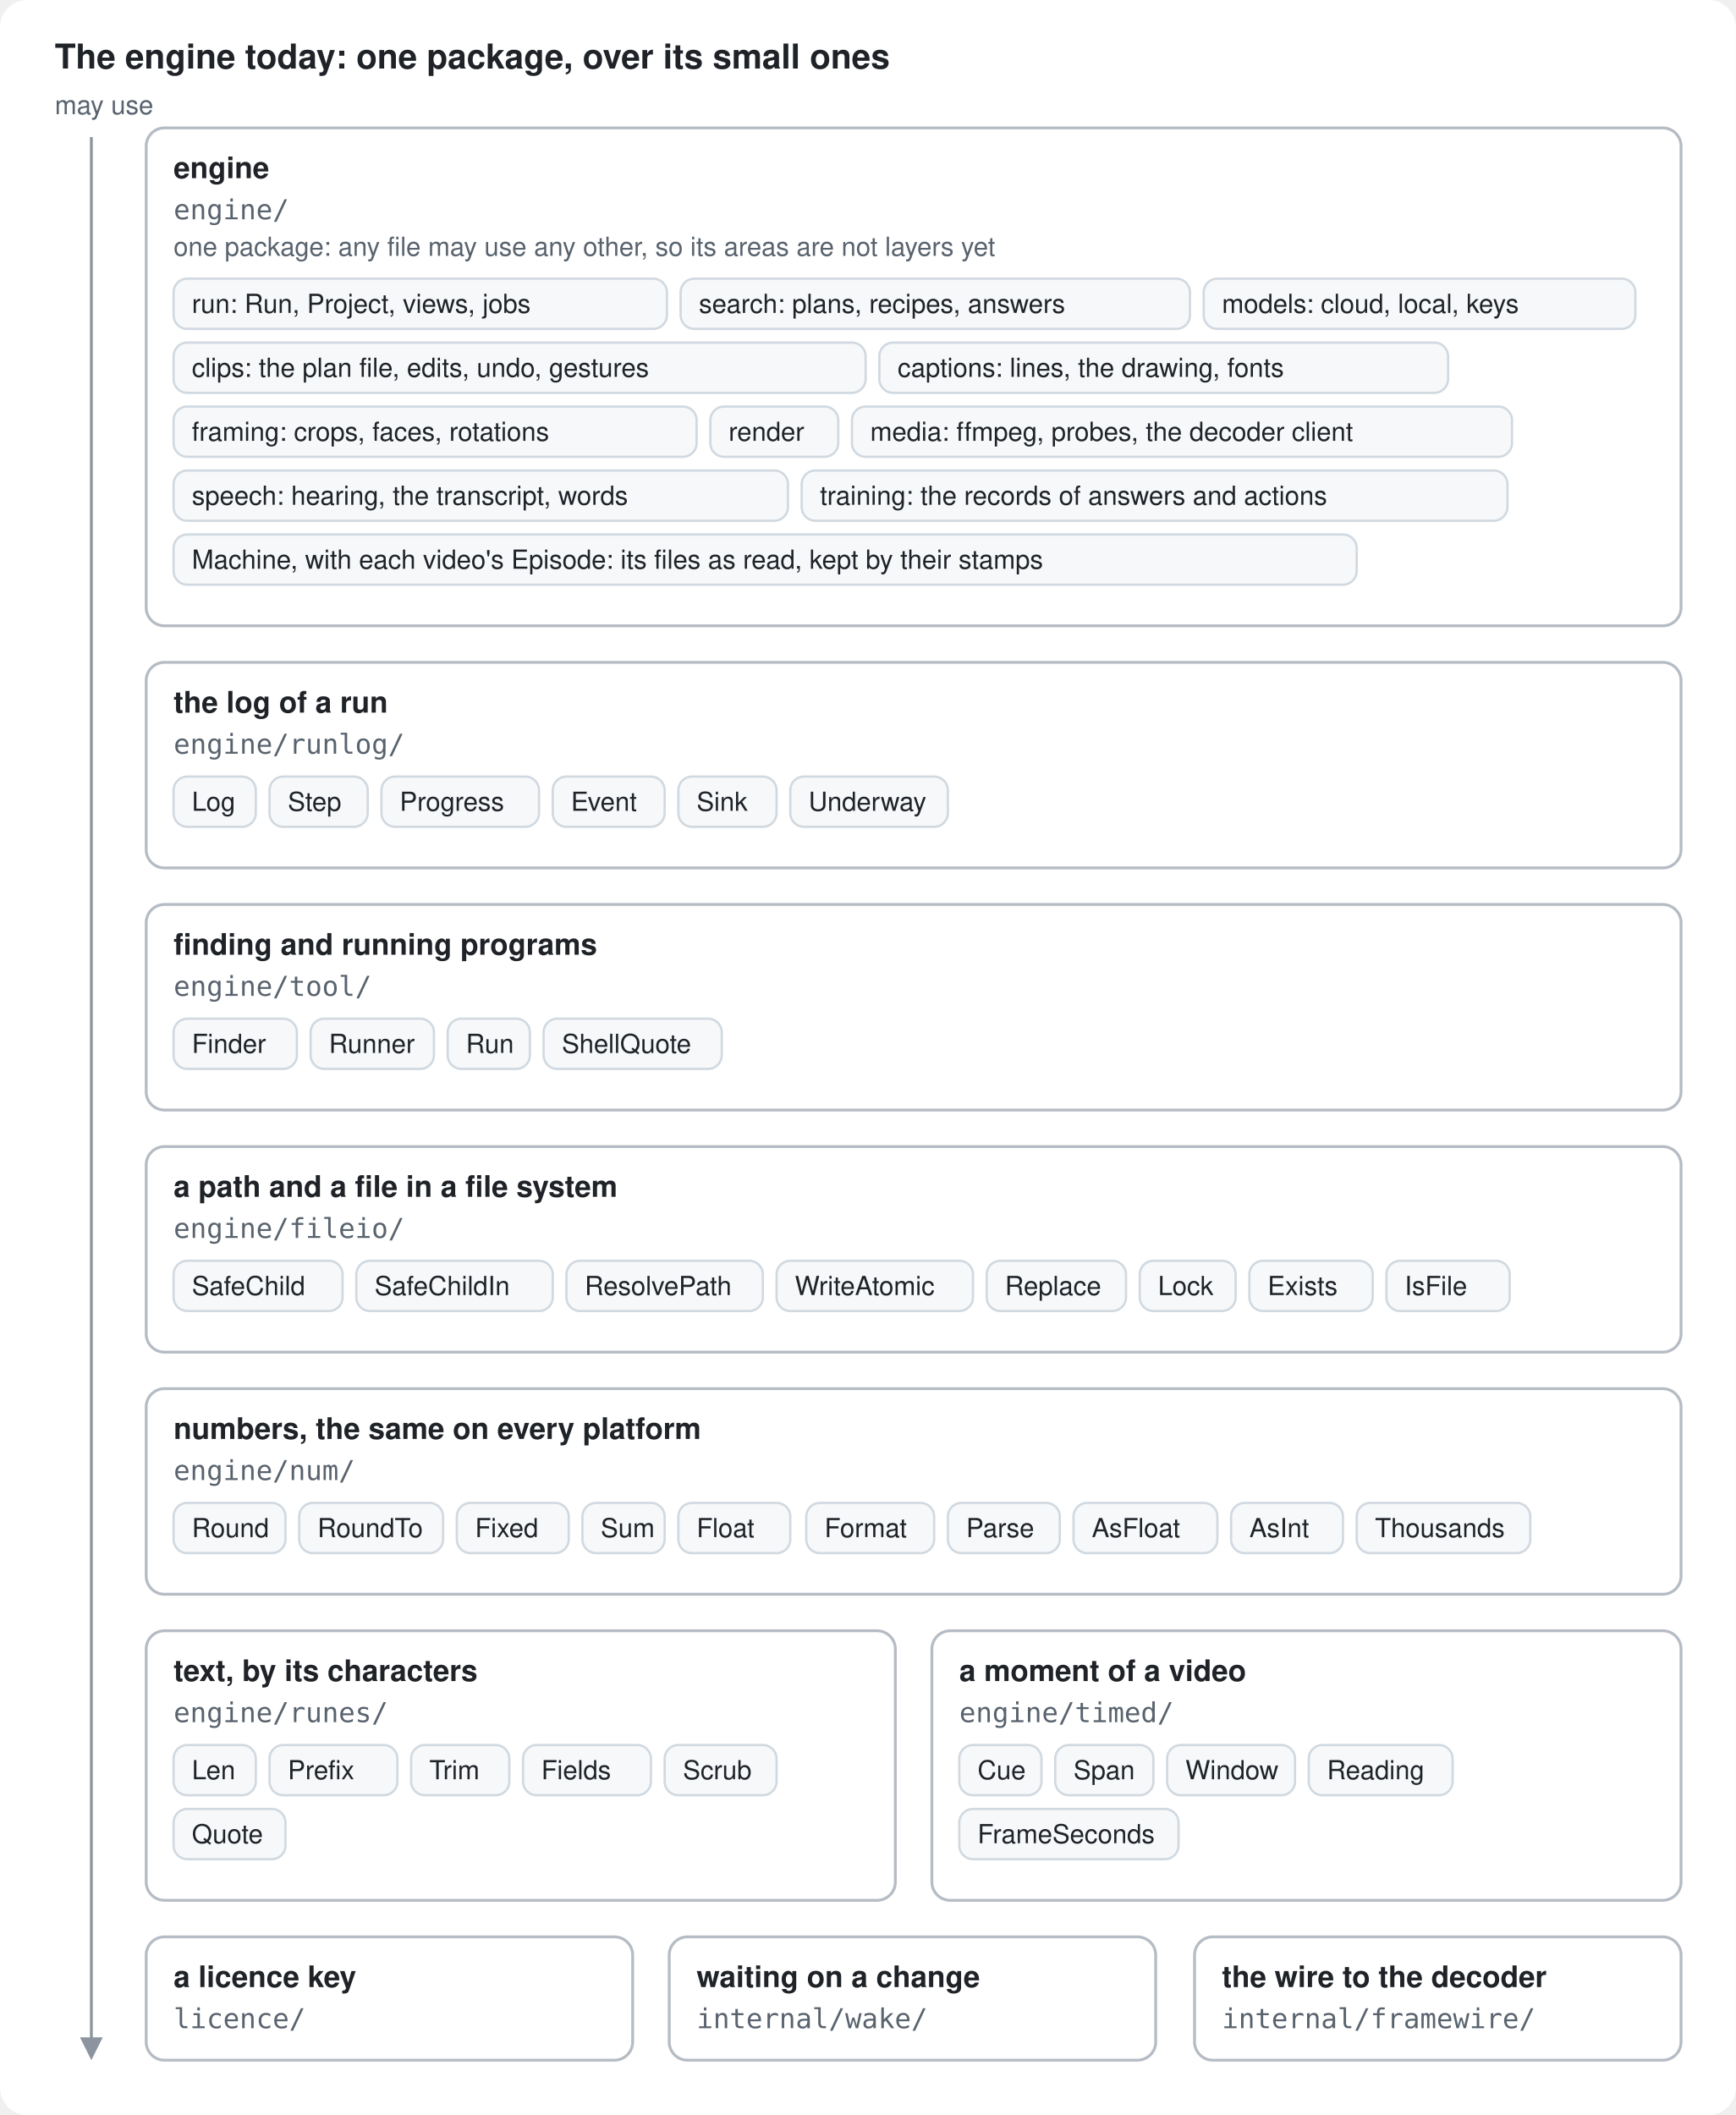
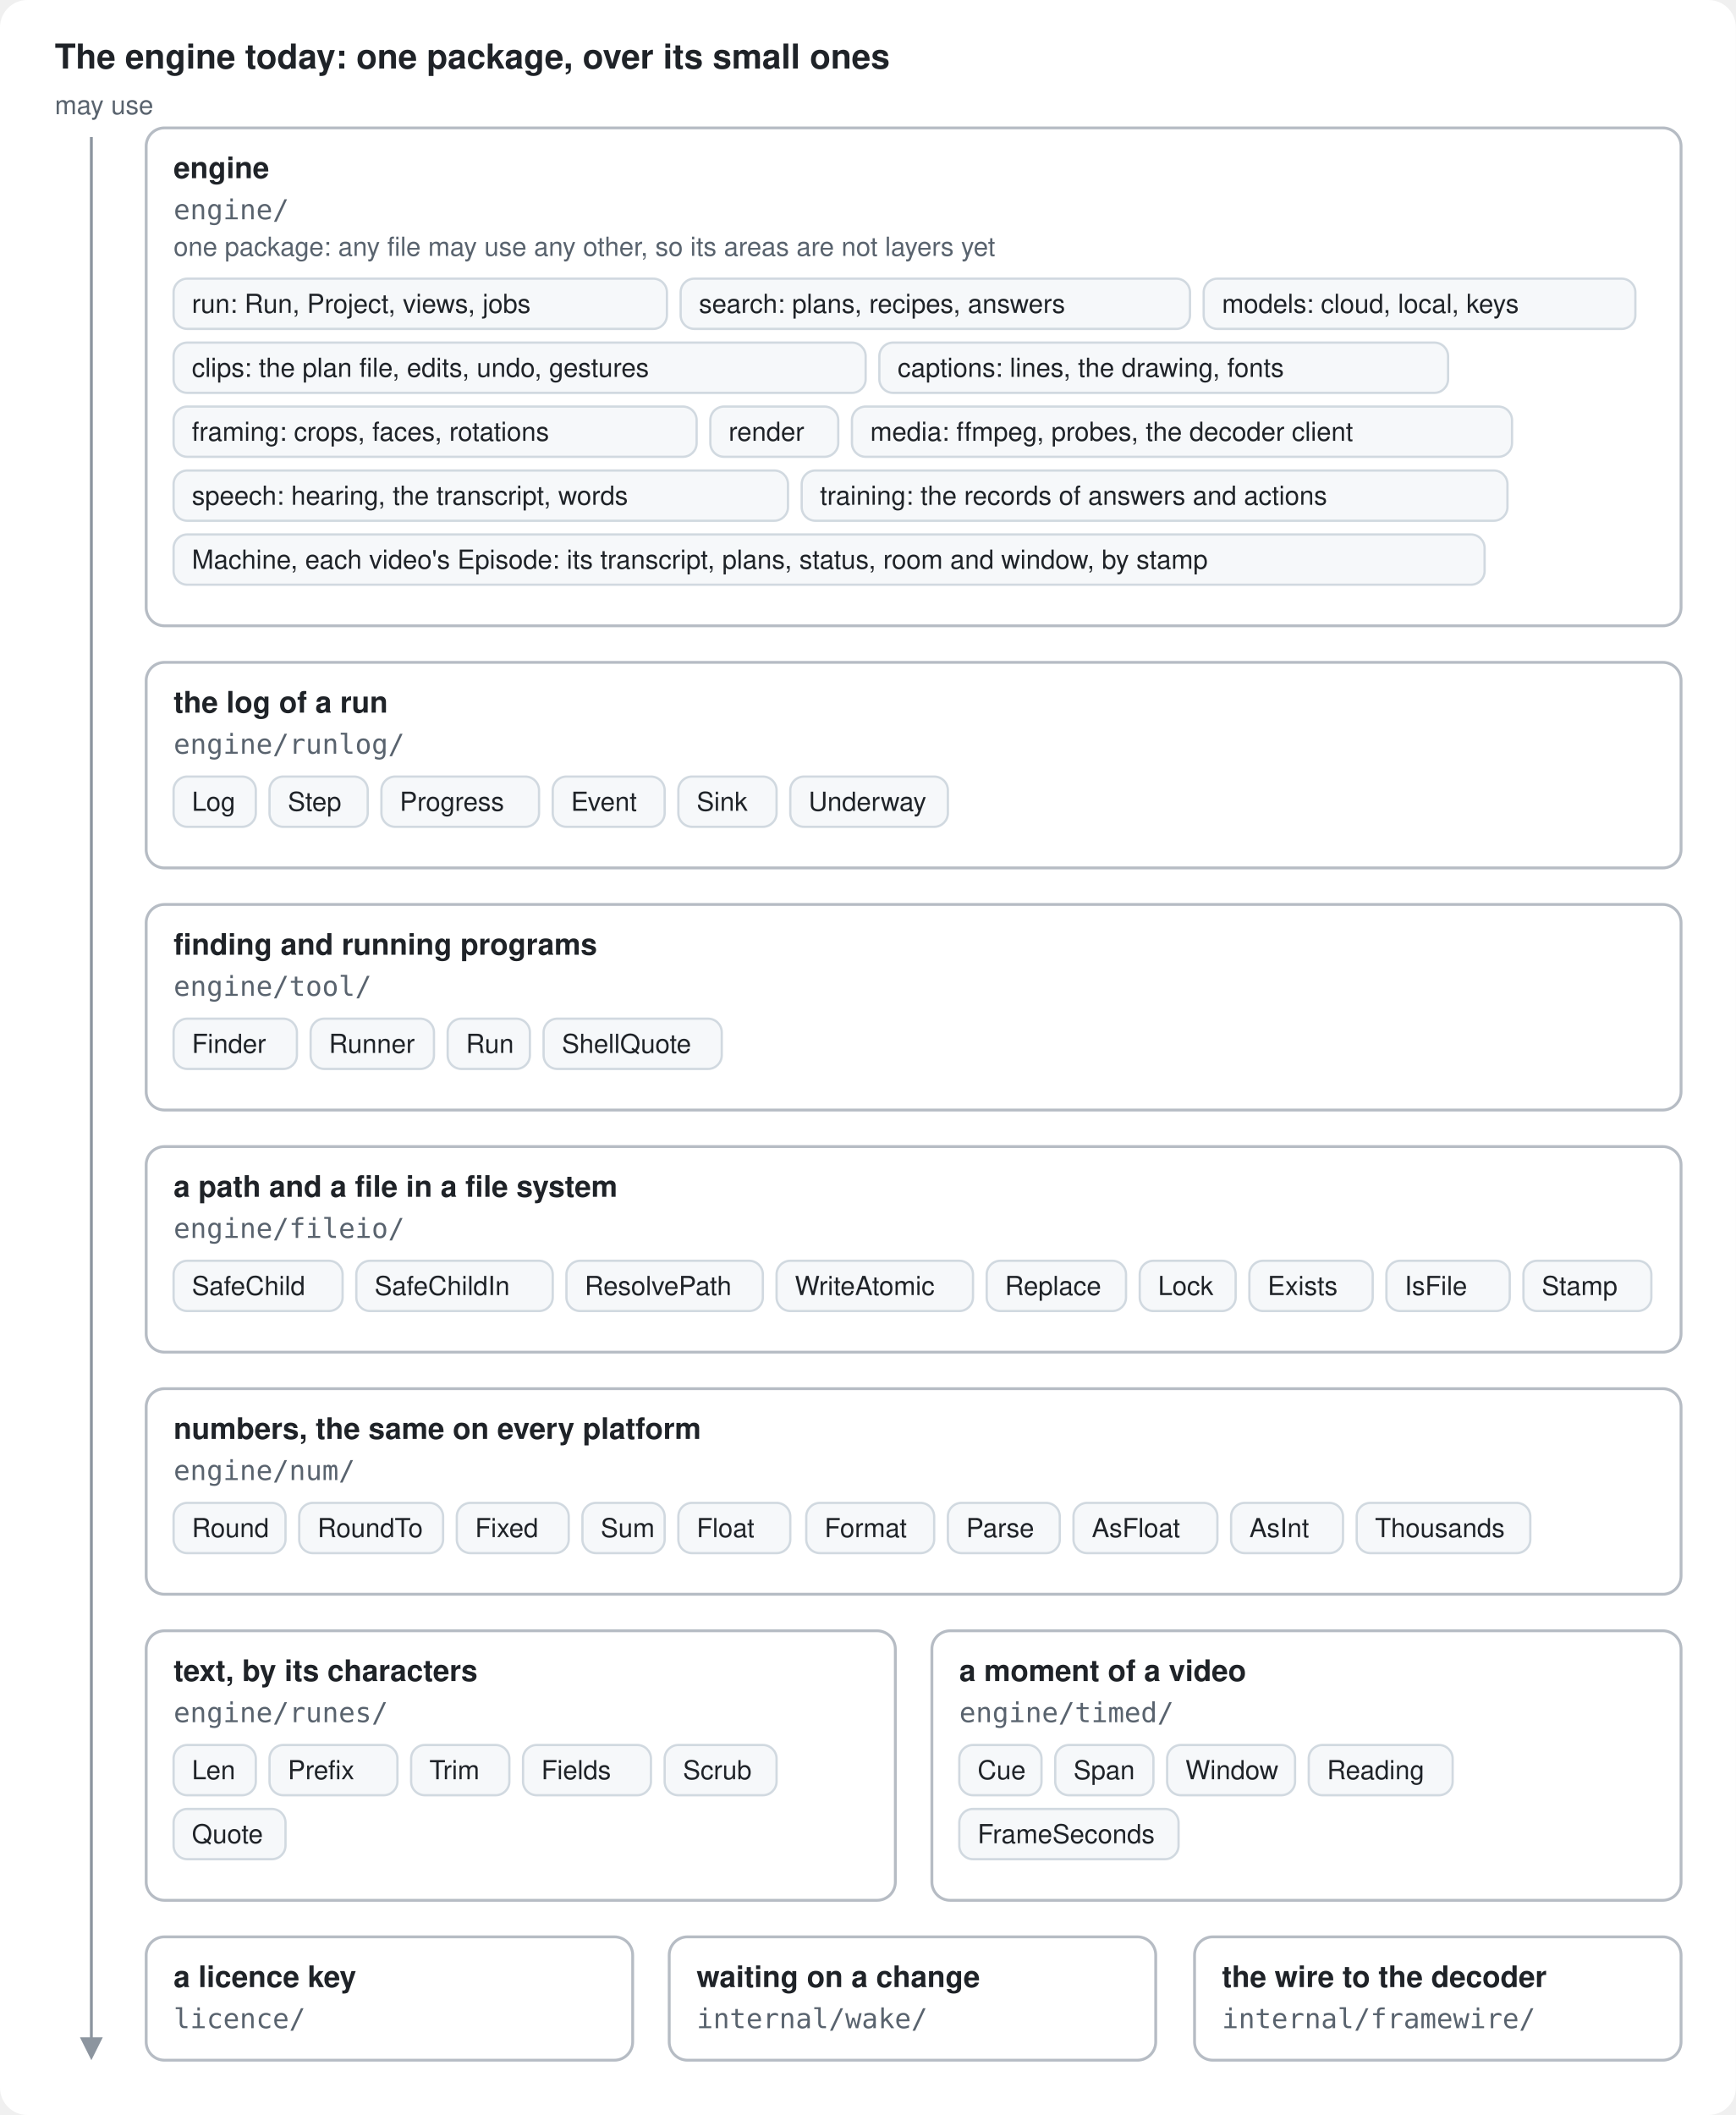
<svg xmlns="http://www.w3.org/2000/svg" viewBox="0 0 760 926" width="760" height="926" role="img" aria-label="The engine today: one package, over its small ones">
  <style>
.t{font:600 15px -apple-system,BlinkMacSystemFont,"Segoe UI",Helvetica,Arial,sans-serif;fill:#1f2328}
.n{font:600 13px -apple-system,BlinkMacSystemFont,"Segoe UI",Helvetica,Arial,sans-serif;fill:#1f2328}
.p{font:12px ui-monospace,SFMono-Regular,Menlo,Consolas,monospace;fill:#59636e}
.q{font:11.5px -apple-system,BlinkMacSystemFont,"Segoe UI",Helvetica,Arial,sans-serif;fill:#59636e}
.c{font:11.5px -apple-system,BlinkMacSystemFont,"Segoe UI",Helvetica,Arial,sans-serif;fill:#1f2328}
.bg{fill:#ffffff}
.box{fill:none;stroke:#b6bcc4;stroke-width:1.25}
.dash{fill:none;stroke:#b6bcc4;stroke-width:1.25;stroke-dasharray:4 4}
.tint{fill:#f1f3f5;stroke:#b6bcc4;stroke-width:1.25}
.chip{fill:#f6f8fa;stroke:#d1d9e0;stroke-width:1}
.ax{stroke:#8c959f;stroke-width:1.25;fill:none}
.ah{fill:#8c959f}
@media (prefers-color-scheme:dark){
.bg{fill:#0d1117}
.t,.n,.c{fill:#f0f6fc}.p,.q{fill:#9198a1}
.box,.dash{stroke:#5d6570}.tint{fill:#1c2128;stroke:#5d6570}
.chip{fill:#212830;stroke:#3d444d}.ax{stroke:#7d8590}.ah{fill:#7d8590}}
</style>
  <rect class="bg" width="760" height="926" rx="12" />
  <text class="t" x="24" y="30">The engine today: one package, over its small ones</text>
  <text class="q" x="24" y="50">may use</text>
  <path class="ax" d="M40 60V896" />
  <path class="ah" d="M35 892L40 902L45 892z" />
  <rect class="box" x="64" y="56" width="672" height="218" rx="8" />
  <text class="n" x="76" y="78">engine</text>
  <text class="p" x="76" y="96">engine/</text>
  <text class="q" x="76" y="112">one package: any file may use any other, so its areas are not layers yet</text>
  <rect class="chip" x="76" y="122" width="216" height="22" rx="6" />
  <text class="c" x="84" y="137">run: Run, Project, views, jobs</text>
  <rect class="chip" x="298" y="122" width="223" height="22" rx="6" />
  <text class="c" x="306" y="137">search: plans, recipes, answers</text>
  <rect class="chip" x="527" y="122" width="189" height="22" rx="6" />
  <text class="c" x="535" y="137">models: cloud, local, keys</text>
  <rect class="chip" x="76" y="150" width="303" height="22" rx="6" />
  <text class="c" x="84" y="165">clips: the plan file, edits, undo, gestures</text>
  <rect class="chip" x="385" y="150" width="249" height="22" rx="6" />
  <text class="c" x="393" y="165">captions: lines, the drawing, fonts</text>
  <rect class="chip" x="76" y="178" width="229" height="22" rx="6" />
  <text class="c" x="84" y="193">framing: crops, faces, rotations</text>
  <rect class="chip" x="311" y="178" width="56" height="22" rx="6" />
  <text class="c" x="319" y="193">render</text>
  <rect class="chip" x="373" y="178" width="289" height="22" rx="6" />
  <text class="c" x="381" y="193">media: ffmpeg, probes, the decoder client</text>
  <rect class="chip" x="76" y="206" width="269" height="22" rx="6" />
  <text class="c" x="84" y="221">speech: hearing, the transcript, words</text>
  <rect class="chip" x="351" y="206" width="309" height="22" rx="6" />
  <text class="c" x="359" y="221">training: the records of answers and actions</text>
-   <rect class="chip" x="76" y="234" width="518" height="22" rx="6" />
-   <text class="c" x="84" y="249">Machine, with each video's Episode: its files as read, kept by their stamps</text>
+   <rect class="chip" x="76" y="234" width="574" height="22" rx="6" />
+   <text class="c" x="84" y="249">Machine, each video's Episode: its transcript, plans, status, room and window, by stamp</text>
  <rect class="box" x="64" y="290" width="672" height="90" rx="8" />
  <text class="n" x="76" y="312">the log of a run</text>
  <text class="p" x="76" y="330">engine/runlog/</text>
  <rect class="chip" x="76" y="340" width="36" height="22" rx="6" />
  <text class="c" x="84" y="355">Log</text>
  <rect class="chip" x="118" y="340" width="43" height="22" rx="6" />
  <text class="c" x="126" y="355">Step</text>
  <rect class="chip" x="167" y="340" width="69" height="22" rx="6" />
  <text class="c" x="175" y="355">Progress</text>
  <rect class="chip" x="242" y="340" width="49" height="22" rx="6" />
  <text class="c" x="250" y="355">Event</text>
  <rect class="chip" x="297" y="340" width="43" height="22" rx="6" />
  <text class="c" x="305" y="355">Sink</text>
  <rect class="chip" x="346" y="340" width="69" height="22" rx="6" />
  <text class="c" x="354" y="355">Underway</text>
  <rect class="box" x="64" y="396" width="672" height="90" rx="8" />
  <text class="n" x="76" y="418">finding and running programs</text>
  <text class="p" x="76" y="436">engine/tool/</text>
  <rect class="chip" x="76" y="446" width="54" height="22" rx="6" />
  <text class="c" x="84" y="461">Finder</text>
  <rect class="chip" x="136" y="446" width="54" height="22" rx="6" />
  <text class="c" x="144" y="461">Runner</text>
  <rect class="chip" x="196" y="446" width="36" height="22" rx="6" />
  <text class="c" x="204" y="461">Run</text>
  <rect class="chip" x="238" y="446" width="78" height="22" rx="6" />
  <text class="c" x="246" y="461">ShellQuote</text>
  <rect class="box" x="64" y="502" width="672" height="90" rx="8" />
  <text class="n" x="76" y="524">a path and a file in a file system</text>
  <text class="p" x="76" y="542">engine/fileio/</text>
  <rect class="chip" x="76" y="552" width="74" height="22" rx="6" />
  <text class="c" x="84" y="567">SafeChild</text>
  <rect class="chip" x="156" y="552" width="86" height="22" rx="6" />
  <text class="c" x="164" y="567">SafeChildIn</text>
  <rect class="chip" x="248" y="552" width="86" height="22" rx="6" />
  <text class="c" x="256" y="567">ResolvePath</text>
  <rect class="chip" x="340" y="552" width="86" height="22" rx="6" />
  <text class="c" x="348" y="567">WriteAtomic</text>
  <rect class="chip" x="432" y="552" width="61" height="22" rx="6" />
  <text class="c" x="440" y="567">Replace</text>
  <rect class="chip" x="499" y="552" width="42" height="22" rx="6" />
  <text class="c" x="507" y="567">Lock</text>
  <rect class="chip" x="547" y="552" width="54" height="22" rx="6" />
  <text class="c" x="555" y="567">Exists</text>
  <rect class="chip" x="607" y="552" width="54" height="22" rx="6" />
  <text class="c" x="615" y="567">IsFile</text>
+   <rect class="chip" x="667" y="552" width="56" height="22" rx="6" />
+   <text class="c" x="675" y="567">Stamp</text>
  <rect class="box" x="64" y="608" width="672" height="90" rx="8" />
  <text class="n" x="76" y="630">numbers, the same on every platform</text>
  <text class="p" x="76" y="648">engine/num/</text>
  <rect class="chip" x="76" y="658" width="49" height="22" rx="6" />
  <text class="c" x="84" y="673">Round</text>
  <rect class="chip" x="131" y="658" width="63" height="22" rx="6" />
  <text class="c" x="139" y="673">RoundTo</text>
  <rect class="chip" x="200" y="658" width="49" height="22" rx="6" />
  <text class="c" x="208" y="673">Fixed</text>
  <rect class="chip" x="255" y="658" width="36" height="22" rx="6" />
  <text class="c" x="263" y="673">Sum</text>
  <rect class="chip" x="297" y="658" width="49" height="22" rx="6" />
  <text class="c" x="305" y="673">Float</text>
  <rect class="chip" x="353" y="658" width="56" height="22" rx="6" />
  <text class="c" x="361" y="673">Format</text>
  <rect class="chip" x="415" y="658" width="49" height="22" rx="6" />
  <text class="c" x="423" y="673">Parse</text>
  <rect class="chip" x="470" y="658" width="63" height="22" rx="6" />
  <text class="c" x="478" y="673">AsFloat</text>
  <rect class="chip" x="539" y="658" width="49" height="22" rx="6" />
  <text class="c" x="547" y="673">AsInt</text>
  <rect class="chip" x="594" y="658" width="76" height="22" rx="6" />
  <text class="c" x="602" y="673">Thousands</text>
  <rect class="box" x="64" y="714" width="328" height="118" rx="8" />
  <text class="n" x="76" y="736">text, by its characters</text>
  <text class="p" x="76" y="754">engine/runes/</text>
  <rect class="chip" x="76" y="764" width="36" height="22" rx="6" />
  <text class="c" x="84" y="779">Len</text>
  <rect class="chip" x="118" y="764" width="56" height="22" rx="6" />
  <text class="c" x="126" y="779">Prefix</text>
  <rect class="chip" x="180" y="764" width="43" height="22" rx="6" />
  <text class="c" x="188" y="779">Trim</text>
  <rect class="chip" x="229" y="764" width="56" height="22" rx="6" />
  <text class="c" x="237" y="779">Fields</text>
  <rect class="chip" x="291" y="764" width="49" height="22" rx="6" />
  <text class="c" x="299" y="779">Scrub</text>
  <rect class="chip" x="76" y="792" width="49" height="22" rx="6" />
  <text class="c" x="84" y="807">Quote</text>
  <rect class="box" x="408" y="714" width="328" height="118" rx="8" />
  <text class="n" x="420" y="736">a moment of a video</text>
  <text class="p" x="420" y="754">engine/timed/</text>
  <rect class="chip" x="420" y="764" width="36" height="22" rx="6" />
  <text class="c" x="428" y="779">Cue</text>
  <rect class="chip" x="462" y="764" width="43" height="22" rx="6" />
  <text class="c" x="470" y="779">Span</text>
  <rect class="chip" x="511" y="764" width="56" height="22" rx="6" />
  <text class="c" x="519" y="779">Window</text>
  <rect class="chip" x="573" y="764" width="63" height="22" rx="6" />
  <text class="c" x="581" y="779">Reading</text>
  <rect class="chip" x="420" y="792" width="96" height="22" rx="6" />
  <text class="c" x="428" y="807">FrameSeconds</text>
  <rect class="box" x="64" y="848" width="213" height="54" rx="8" />
  <text class="n" x="76" y="870">a licence key</text>
  <text class="p" x="76" y="888">licence/</text>
  <rect class="box" x="293" y="848" width="213" height="54" rx="8" />
  <text class="n" x="305" y="870">waiting on a change</text>
  <text class="p" x="305" y="888">internal/wake/</text>
  <rect class="box" x="523" y="848" width="213" height="54" rx="8" />
  <text class="n" x="535" y="870">the wire to the decoder</text>
  <text class="p" x="535" y="888">internal/framewire/</text>
</svg>
